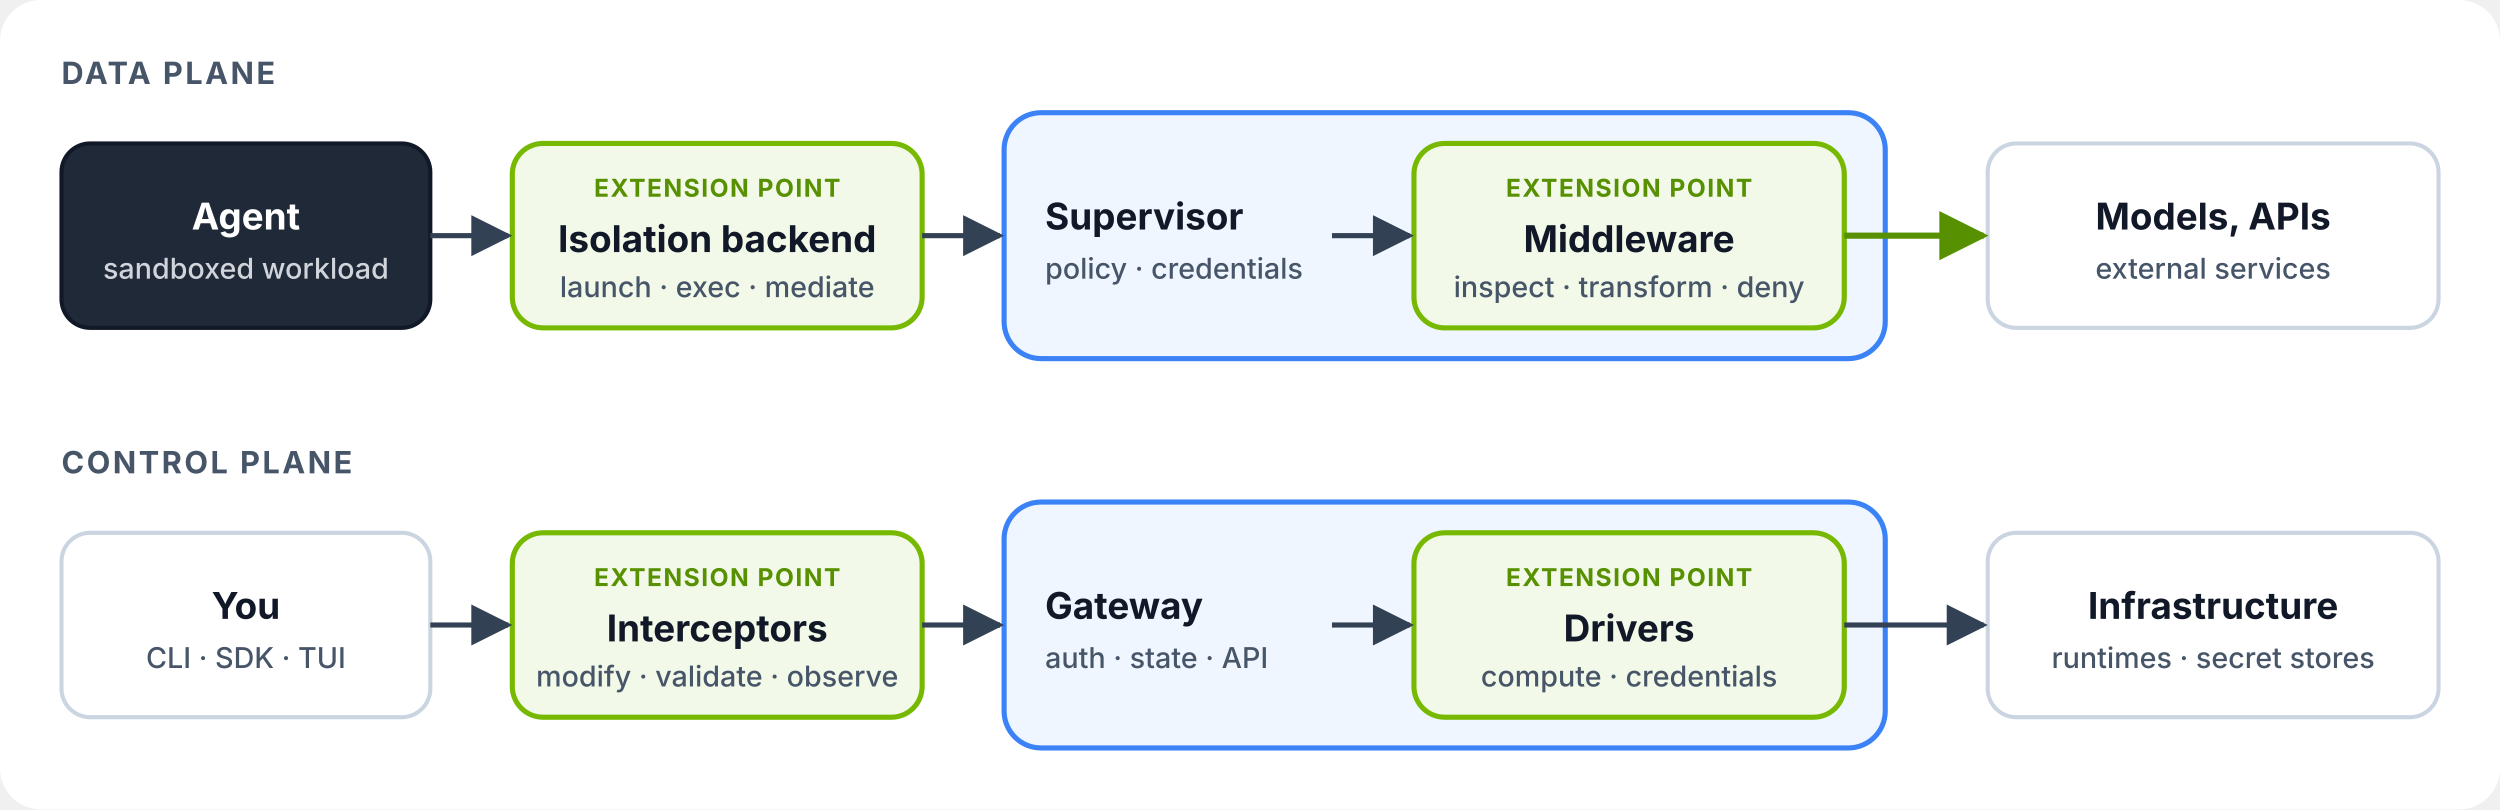
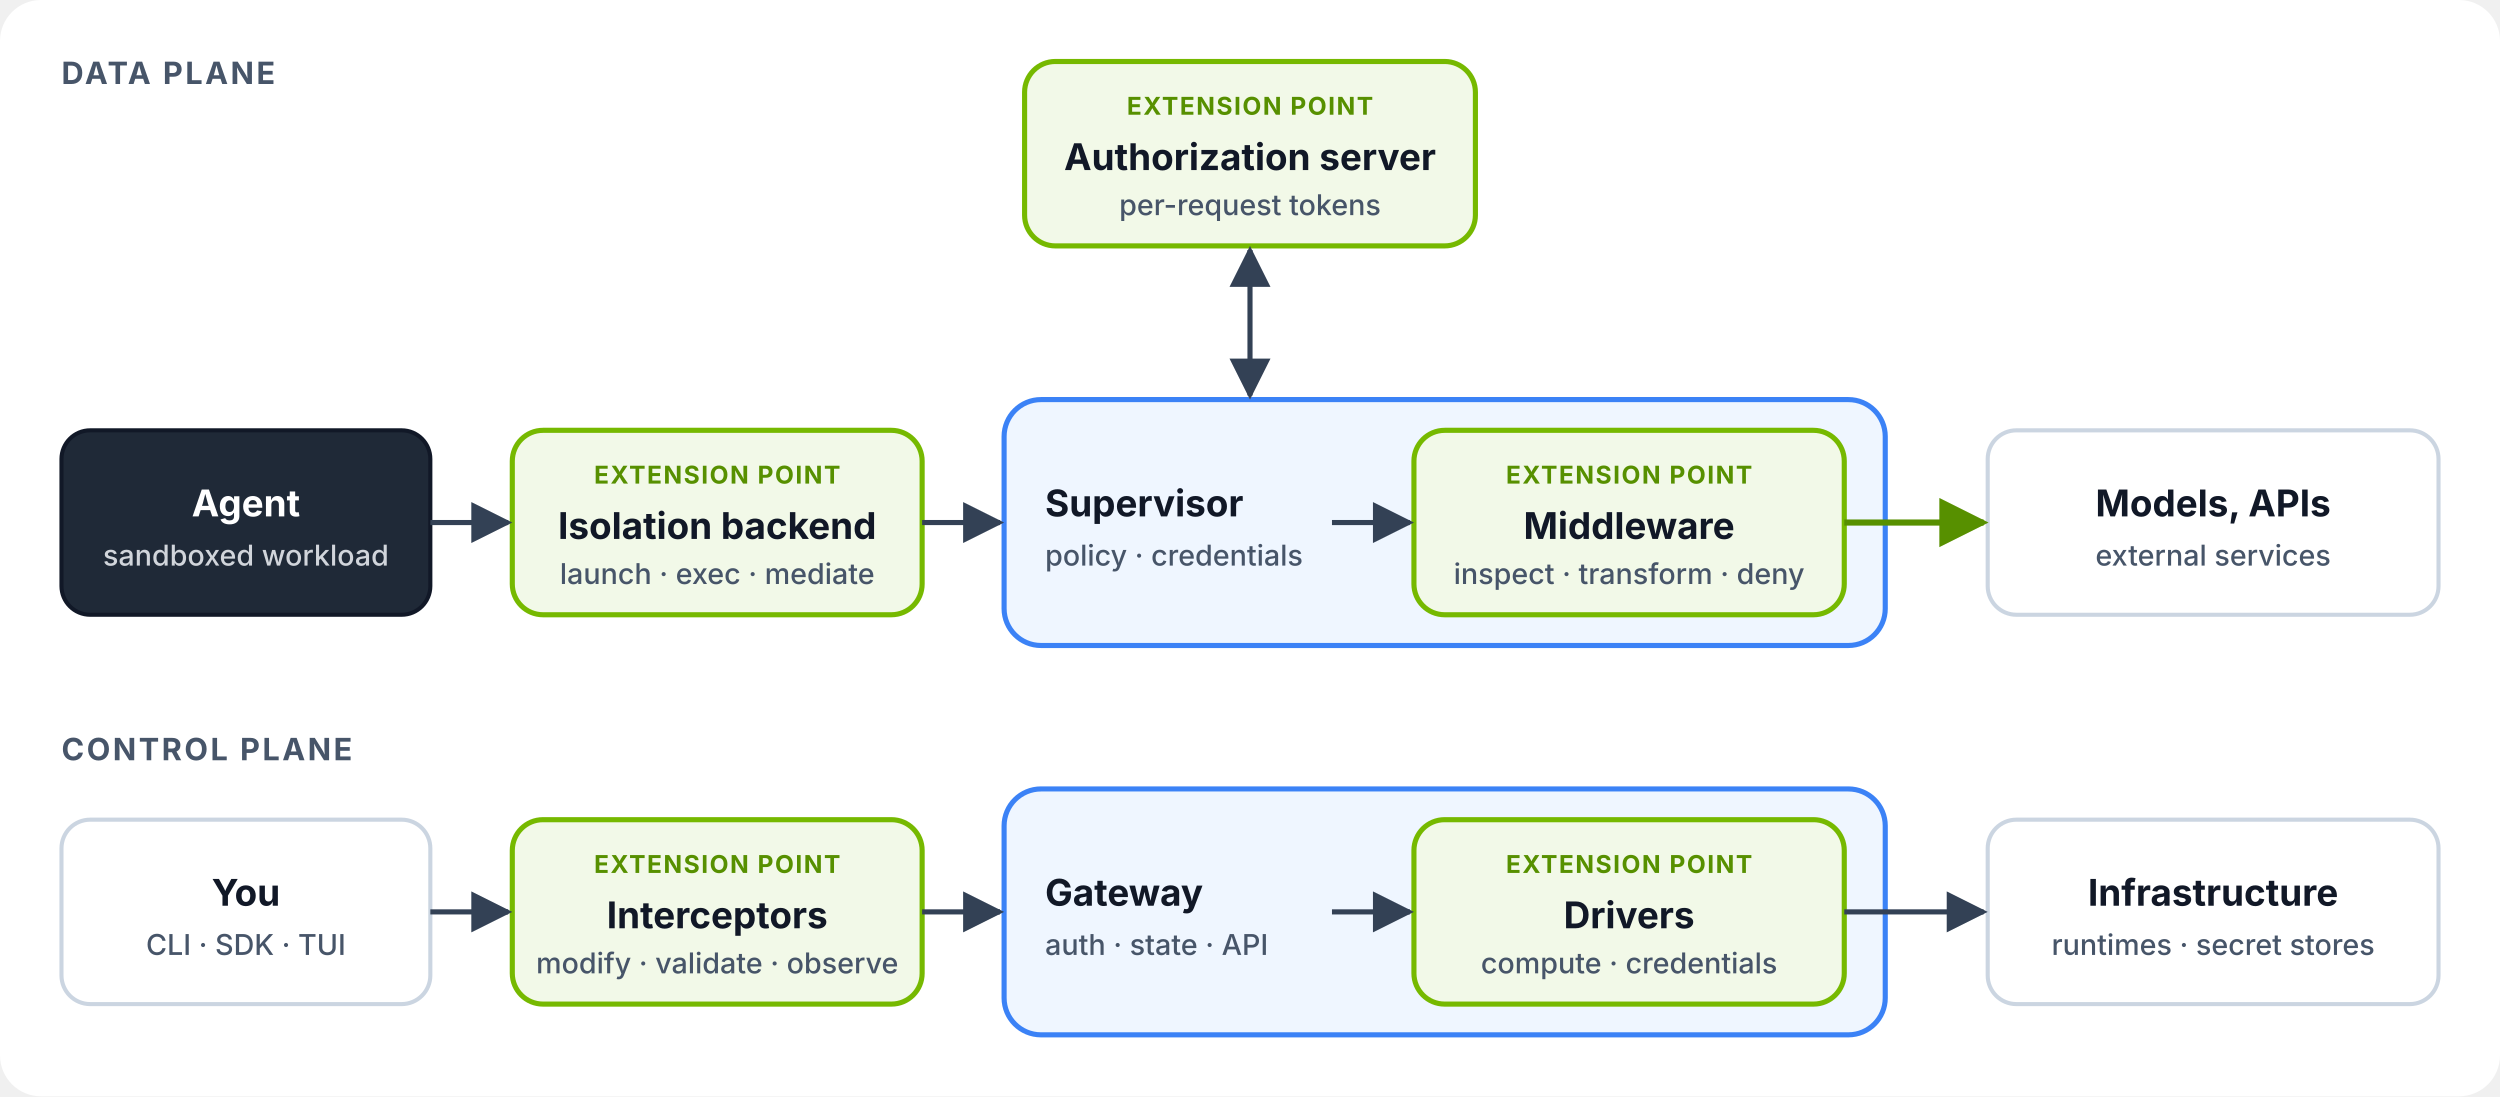
- <svg xmlns="http://www.w3.org/2000/svg" width="1220" height="395" viewBox="0 0 1220 395" role="img" aria-labelledby="title desc">
+ <svg xmlns="http://www.w3.org/2000/svg" width="1220" height="535" viewBox="0 0 1220 535" role="img" aria-labelledby="title desc">
  <defs>
    <marker id="arrow" viewBox="0 0 10 10" refX="9" refY="5" markerWidth="8" markerHeight="8" orient="auto-start-reverse">
      <path d="M 0 0 L 10 5 L 0 10 z" fill="#334155" />
    </marker>
    <marker id="arrow-green" viewBox="0 0 10 10" refX="9" refY="5" markerWidth="8" markerHeight="8" orient="auto-start-reverse">
      <path d="M 0 0 L 10 5 L 0 10 z" fill="#579000" />
    </marker>
    <style>
      .section { font: 700 15px -apple-system, BlinkMacSystemFont, "Segoe UI", sans-serif; fill: #475569; letter-spacing: .08em; }
      .label { font: 700 18px -apple-system, BlinkMacSystemFont, "Segoe UI", sans-serif; fill: #111827; }
      .small { font: 500 14px -apple-system, BlinkMacSystemFont, "Segoe UI", sans-serif; fill: #475569; }
      .tag { font: 700 12px -apple-system, BlinkMacSystemFont, "Segoe UI", sans-serif; fill: #579000; letter-spacing: .06em; }
      .box { fill: #ffffff; stroke: #cbd5e1; stroke-width: 2; }
      .trusted { fill: #eff6ff; stroke: #3b82f6; stroke-width: 2.5; }
      .extension { fill: #f2f9e8; stroke: #76b900; stroke-width: 2.5; }
      .dark { fill: #1f2937; stroke: #111827; stroke-width: 2; }
      .line { fill: none; stroke: #334155; stroke-width: 2.5; marker-end: url(#arrow); }
+       .both { marker-start: url(#arrow); }
      .flow { fill: none; stroke: #579000; stroke-width: 3; marker-end: url(#arrow-green); }
    </style>
  </defs>
-   <rect width="1220" height="395" rx="20" fill="#ffffff" />
+   <rect width="1220" height="535" rx="20" fill="#ffffff" />
  <text x="30" y="41" class="section">DATA PLANE</text>
-   <rect x="30" y="70" width="180" height="90" rx="14" class="dark" />
-   <text x="120.0" y="112" text-anchor="middle" class="label" style="fill:#fff">Agent</text>
-   <text x="120.0" y="136" text-anchor="middle" class="small" style="fill:#d1d5db">sandboxed workload</text>
-   <rect x="250" y="70" width="200" height="90" rx="15" class="extension" />
-   <text x="350.0" y="96" text-anchor="middle" class="tag">EXTENSION POINT</text>
-   <text x="350.0" y="123" text-anchor="middle" class="label">Isolation backend</text>
-   <text x="350.0" y="145" text-anchor="middle" class="small">launch · exec · mediate</text>
-   <rect x="490" y="55" width="430" height="120" rx="18" class="trusted" />
-   <text x="510" y="112" class="label">Supervisor</text>
-   <text x="510" y="136" class="small">policy · credentials</text>
-   <rect x="690" y="70" width="210" height="90" rx="15" class="extension" />
-   <text x="795.0" y="96" text-anchor="middle" class="tag">EXTENSION POINT</text>
-   <text x="795.0" y="123" text-anchor="middle" class="label">Middleware</text>
-   <text x="795.0" y="145" text-anchor="middle" class="small">inspect · transform · deny</text>
-   <rect x="970" y="70" width="220" height="90" rx="14" class="box" />
-   <text x="1080.0" y="112" text-anchor="middle" class="label">Models, APIs</text>
-   <text x="1080.0" y="136" text-anchor="middle" class="small">external services</text>
-   <path d="M210 115 H248" class="line" />
-   <path d="M450 115 H488" class="line" />
-   <path d="M650 115 H688" class="line" />
-   <path d="M900 115 H968" class="flow" />
-   <text x="30" y="231" class="section">CONTROL PLANE</text>
-   <rect x="30" y="260" width="180" height="90" rx="14" class="box" />
-   <text x="120.0" y="302" text-anchor="middle" class="label">You</text>
-   <text x="120.0" y="326" text-anchor="middle" class="small">CLI · SDK · TUI</text>
-   <rect x="250" y="260" width="200" height="90" rx="15" class="extension" />
-   <text x="350.0" y="286" text-anchor="middle" class="tag">EXTENSION POINT</text>
-   <text x="350.0" y="313" text-anchor="middle" class="label">Interceptors</text>
-   <text x="350.0" y="335" text-anchor="middle" class="small">modify · validate · observe</text>
-   <rect x="490" y="245" width="430" height="120" rx="18" class="trusted" />
-   <text x="510" y="302" class="label">Gateway</text>
-   <text x="510" y="326" class="small">auth · state · API</text>
-   <rect x="690" y="260" width="210" height="90" rx="15" class="extension" />
-   <text x="795.0" y="286" text-anchor="middle" class="tag">EXTENSION POINT</text>
-   <text x="795.0" y="313" text-anchor="middle" class="label">Drivers</text>
-   <text x="795.0" y="335" text-anchor="middle" class="small">compute · credentials</text>
-   <rect x="970" y="260" width="220" height="90" rx="14" class="box" />
-   <text x="1080.0" y="302" text-anchor="middle" class="label">Infrastructure</text>
-   <text x="1080.0" y="326" text-anchor="middle" class="small">runtimes · secret stores</text>
-   <path d="M210 305 H248" class="line" />
-   <path d="M450 305 H488" class="line" />
-   <path d="M650 305 H688" class="line" />
-   <path d="M900 305 H968" class="line" />
+   <rect x="500" y="30" width="220" height="90" rx="15" class="extension" />
+   <text x="610.0" y="56" text-anchor="middle" class="tag">EXTENSION POINT</text>
+   <text x="610.0" y="83" text-anchor="middle" class="label">Authorization server</text>
+   <text x="610.0" y="105" text-anchor="middle" class="small">per-request tokens</text>
+   <rect x="30" y="210" width="180" height="90" rx="14" class="dark" />
+   <text x="120.0" y="252" text-anchor="middle" class="label" style="fill:#fff">Agent</text>
+   <text x="120.0" y="276" text-anchor="middle" class="small" style="fill:#d1d5db">sandboxed workload</text>
+   <rect x="250" y="210" width="200" height="90" rx="15" class="extension" />
+   <text x="350.0" y="236" text-anchor="middle" class="tag">EXTENSION POINT</text>
+   <text x="350.0" y="263" text-anchor="middle" class="label">Isolation backend</text>
+   <text x="350.0" y="285" text-anchor="middle" class="small">launch · exec · mediate</text>
+   <rect x="490" y="195" width="430" height="120" rx="18" class="trusted" />
+   <text x="510" y="252" class="label">Supervisor</text>
+   <text x="510" y="276" class="small">policy · credentials</text>
+   <rect x="690" y="210" width="210" height="90" rx="15" class="extension" />
+   <text x="795.0" y="236" text-anchor="middle" class="tag">EXTENSION POINT</text>
+   <text x="795.0" y="263" text-anchor="middle" class="label">Middleware</text>
+   <text x="795.0" y="285" text-anchor="middle" class="small">inspect · transform · deny</text>
+   <rect x="970" y="210" width="220" height="90" rx="14" class="box" />
+   <text x="1080.0" y="252" text-anchor="middle" class="label">Models, APIs</text>
+   <text x="1080.0" y="276" text-anchor="middle" class="small">external services</text>
+   <path d="M210 255 H248" class="line" />
+   <path d="M450 255 H488" class="line" />
+   <path d="M650 255 H688" class="line" />
+   <path d="M900 255 H968" class="flow" />
+   <path d="M610 122 V193" class="line both" />
+   <text x="30" y="371" class="section">CONTROL PLANE</text>
+   <rect x="30" y="400" width="180" height="90" rx="14" class="box" />
+   <text x="120.0" y="442" text-anchor="middle" class="label">You</text>
+   <text x="120.0" y="466" text-anchor="middle" class="small">CLI · SDK · TUI</text>
+   <rect x="250" y="400" width="200" height="90" rx="15" class="extension" />
+   <text x="350.0" y="426" text-anchor="middle" class="tag">EXTENSION POINT</text>
+   <text x="350.0" y="453" text-anchor="middle" class="label">Interceptors</text>
+   <text x="350.0" y="475" text-anchor="middle" class="small">modify · validate · observe</text>
+   <rect x="490" y="385" width="430" height="120" rx="18" class="trusted" />
+   <text x="510" y="442" class="label">Gateway</text>
+   <text x="510" y="466" class="small">auth · state · API</text>
+   <rect x="690" y="400" width="210" height="90" rx="15" class="extension" />
+   <text x="795.0" y="426" text-anchor="middle" class="tag">EXTENSION POINT</text>
+   <text x="795.0" y="453" text-anchor="middle" class="label">Drivers</text>
+   <text x="795.0" y="475" text-anchor="middle" class="small">compute · credentials</text>
+   <rect x="970" y="400" width="220" height="90" rx="14" class="box" />
+   <text x="1080.0" y="442" text-anchor="middle" class="label">Infrastructure</text>
+   <text x="1080.0" y="466" text-anchor="middle" class="small">runtimes · secret stores</text>
+   <path d="M210 445 H248" class="line" />
+   <path d="M450 445 H488" class="line" />
+   <path d="M650 445 H688" class="line" />
+   <path d="M900 445 H968" class="line" />
</svg>
